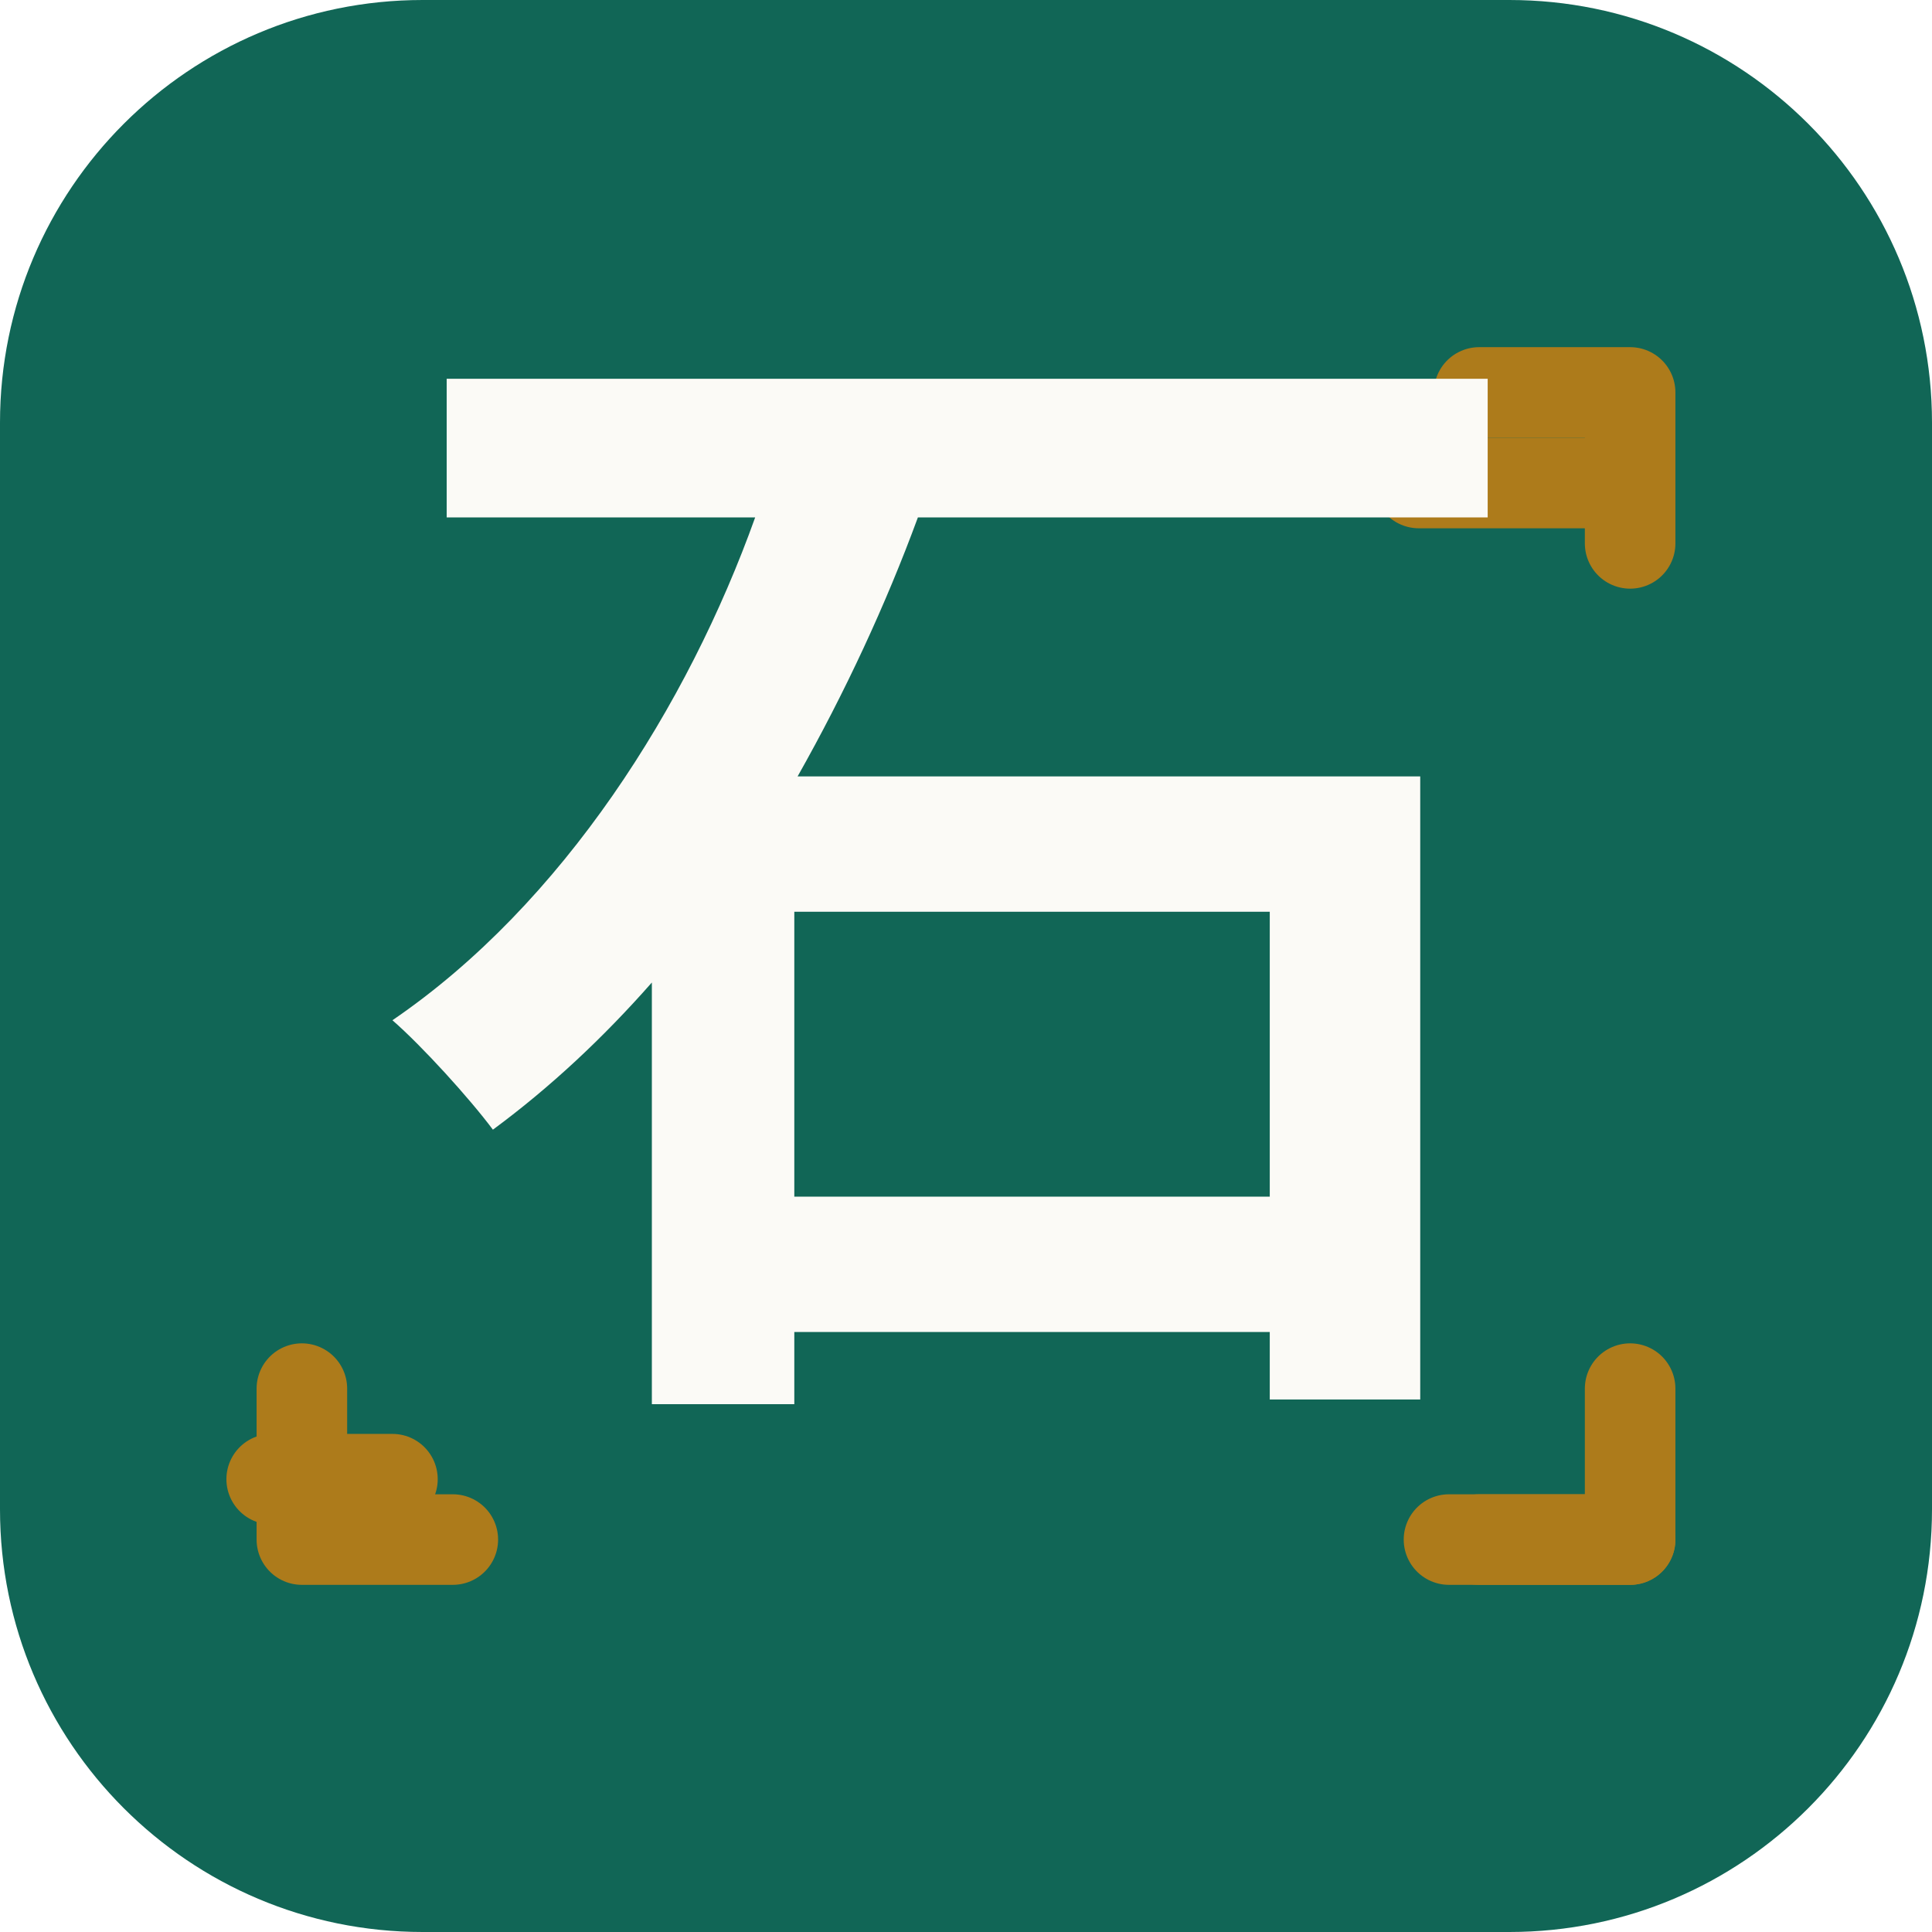
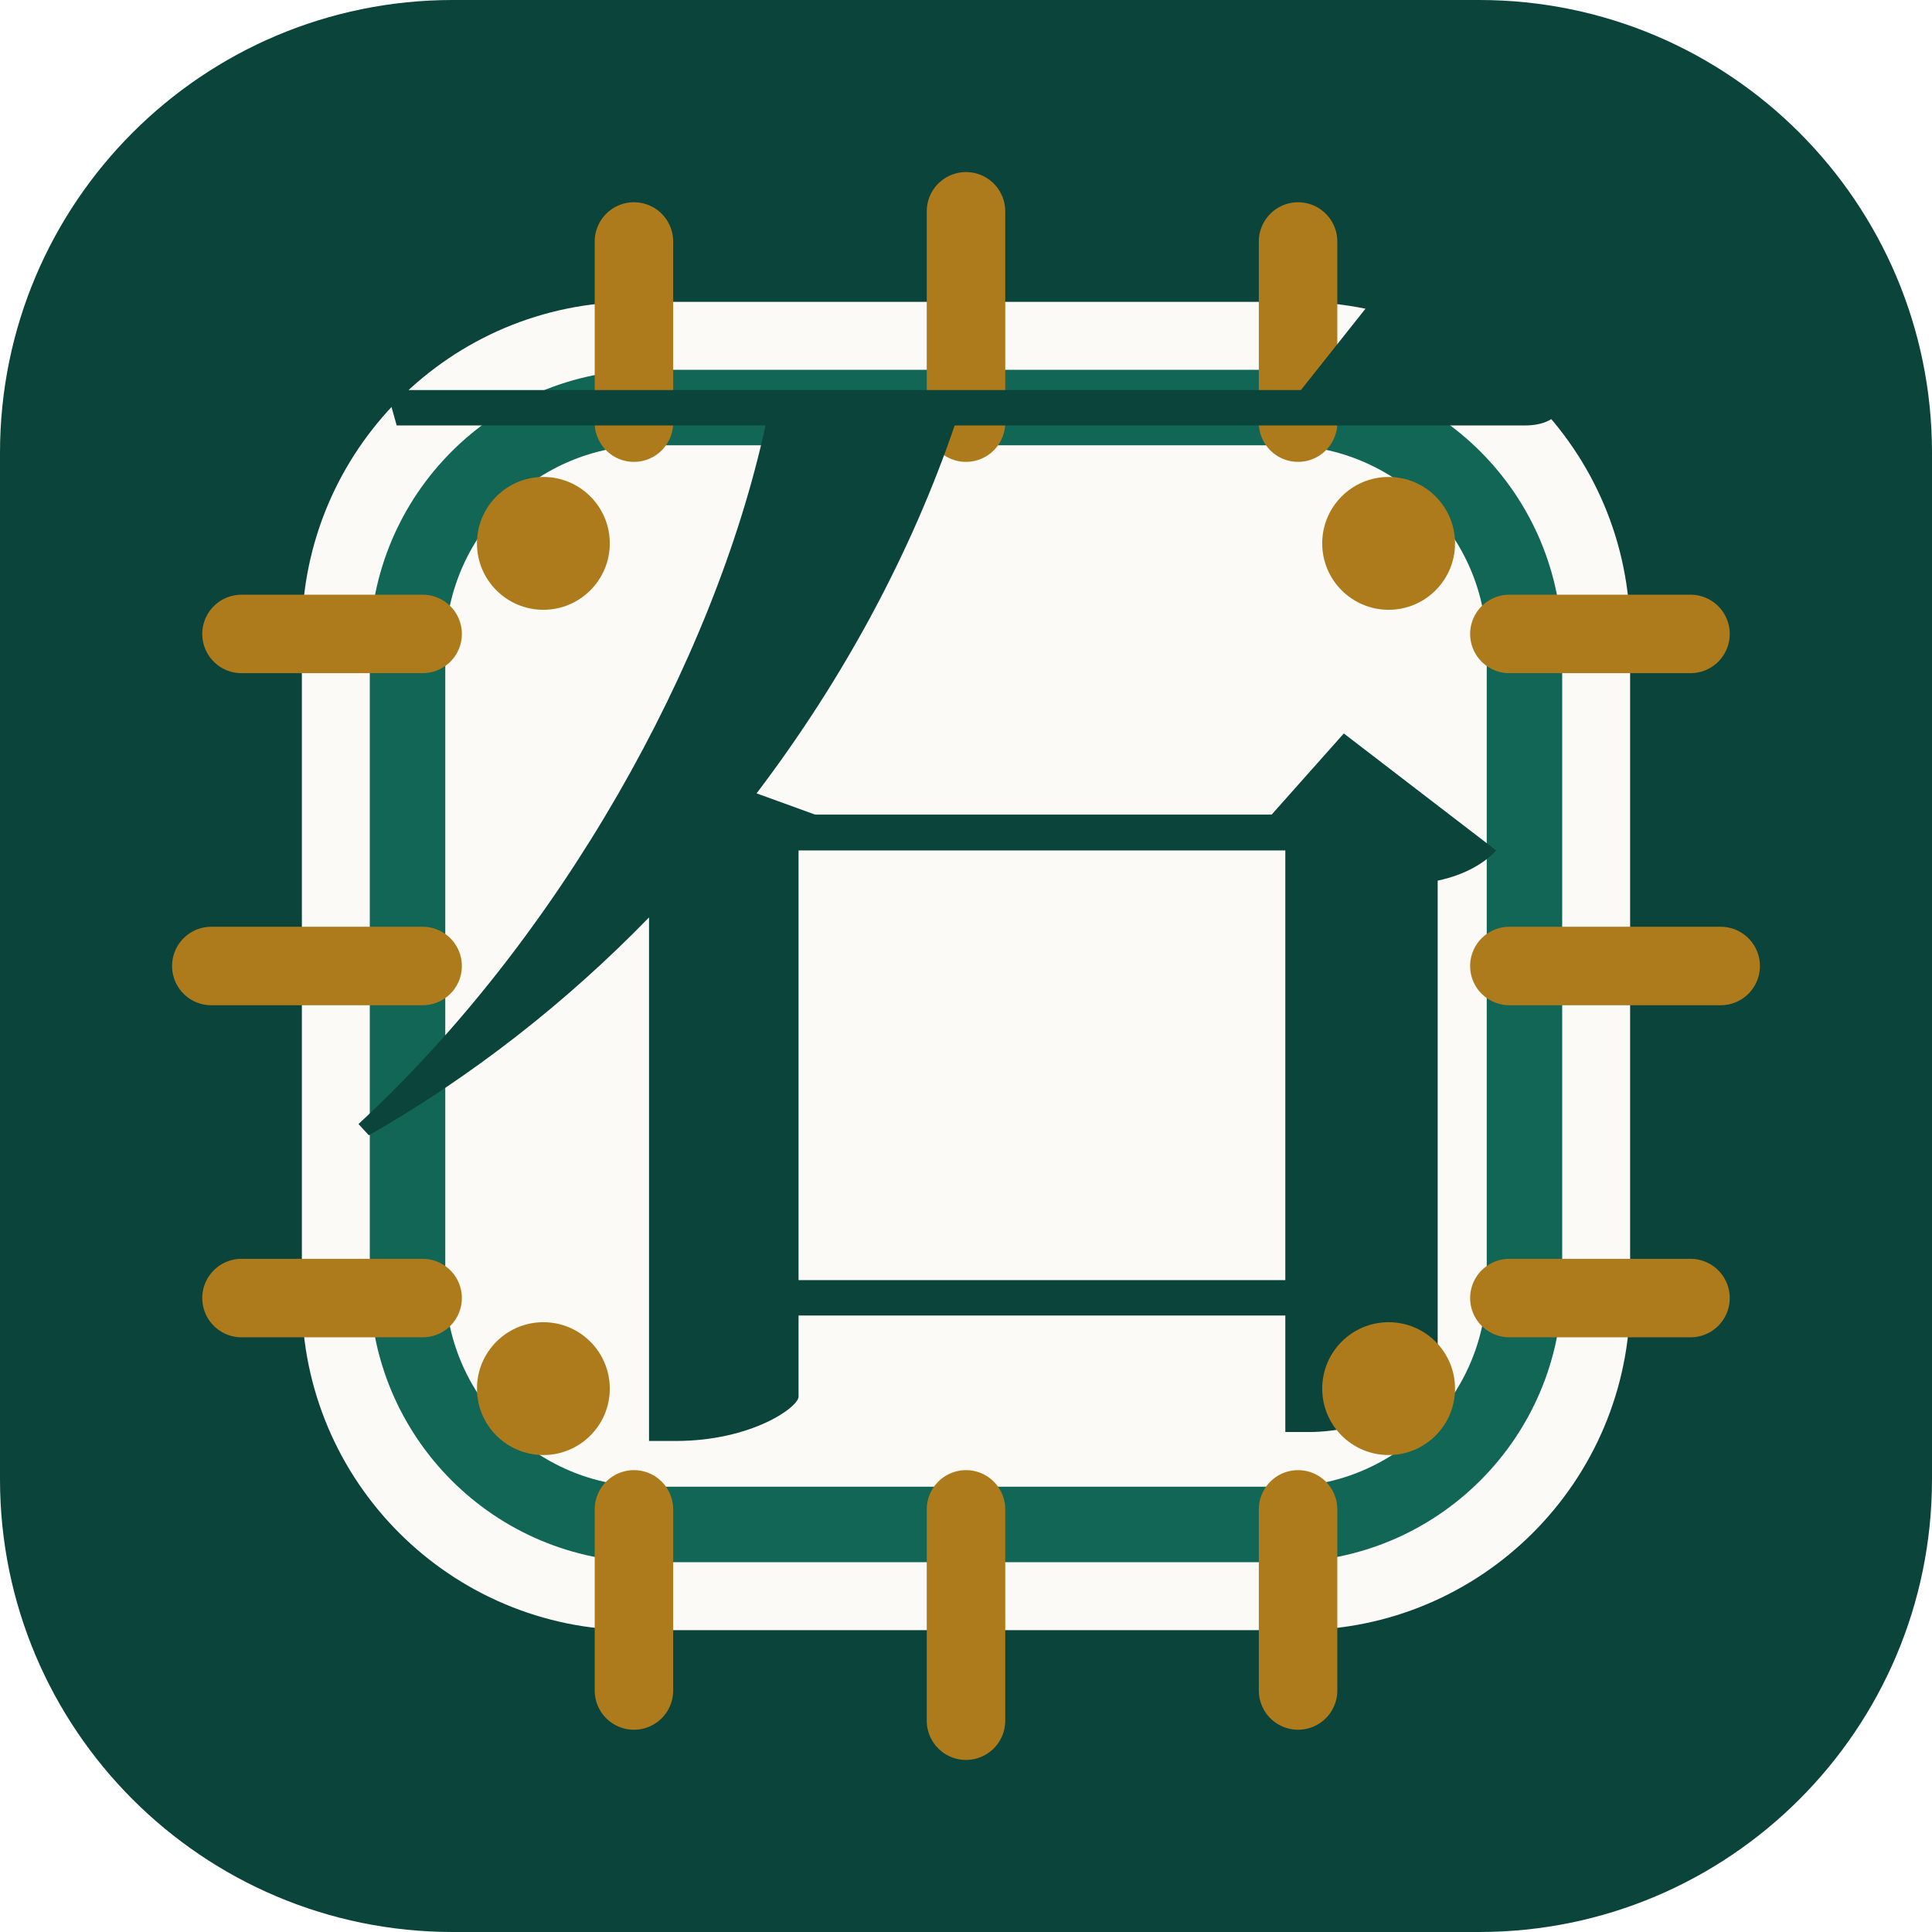
<svg xmlns="http://www.w3.org/2000/svg" viewBox="0 0 64 64" role="img" aria-label="石 favicon">
-   <rect width="64" height="64" rx="14" fill="#116656" />
-   <path d="M49 13h5v5M10 46v5h5M49 51h5v-5" fill="none" stroke="#ad7b1b" stroke-width="3" stroke-linecap="round" stroke-linejoin="round" />
-   <path d="M47 16h6M13 49H9m39 2h6" stroke="#ad7b1b" stroke-width="3" stroke-linecap="round" />
-   <text x="32" y="43" text-anchor="middle" font-family="STHeiti, 'PingFang SC', 'Noto Sans CJK SC', 'Microsoft YaHei', sans-serif" font-size="39" font-weight="800" fill="#fbfaf6">石</text>
+   <rect width="64" height="64" rx="15" fill="#0b443a" />
+   <rect x="10" y="10" width="44" height="44" rx="11" fill="#fbfaf6" />
+   <rect x="13.5" y="13.5" width="37" height="37" rx="8" fill="none" stroke="#116656" stroke-width="2.5" />
+   <g fill="none" stroke="#ad7b1b" stroke-width="2.6" stroke-linecap="round">
+     <path d="M21 8v6" />
+     <path d="M32 7v7" />
+     <path d="M43 8v6" />
+     <path d="M21 50v6" />
+     <path d="M32 50v7" />
+     <path d="M43 50v6" />
+     <path d="M8 21h6" />
+     <path d="M7 32h7" />
+     <path d="M8 43h6" />
+     <path d="M50 21h6" />
+     <path d="M50 32h7" />
+     <path d="M50 43h6" />
+   </g>
+   <text x="32" y="44" text-anchor="middle" font-family="'Songti SC', STSong, 'Noto Serif CJK SC', 'Source Han Serif SC', serif" font-size="42" font-weight="700" fill="#0b443a">石</text>
+   <g fill="#ad7b1b">
+     <circle cx="18" cy="18" r="2.2" />
+     <circle cx="46" cy="18" r="2.2" />
+     <circle cx="18" cy="46" r="2.2" />
+     <circle cx="46" cy="46" r="2.2" />
+   </g>
</svg>
